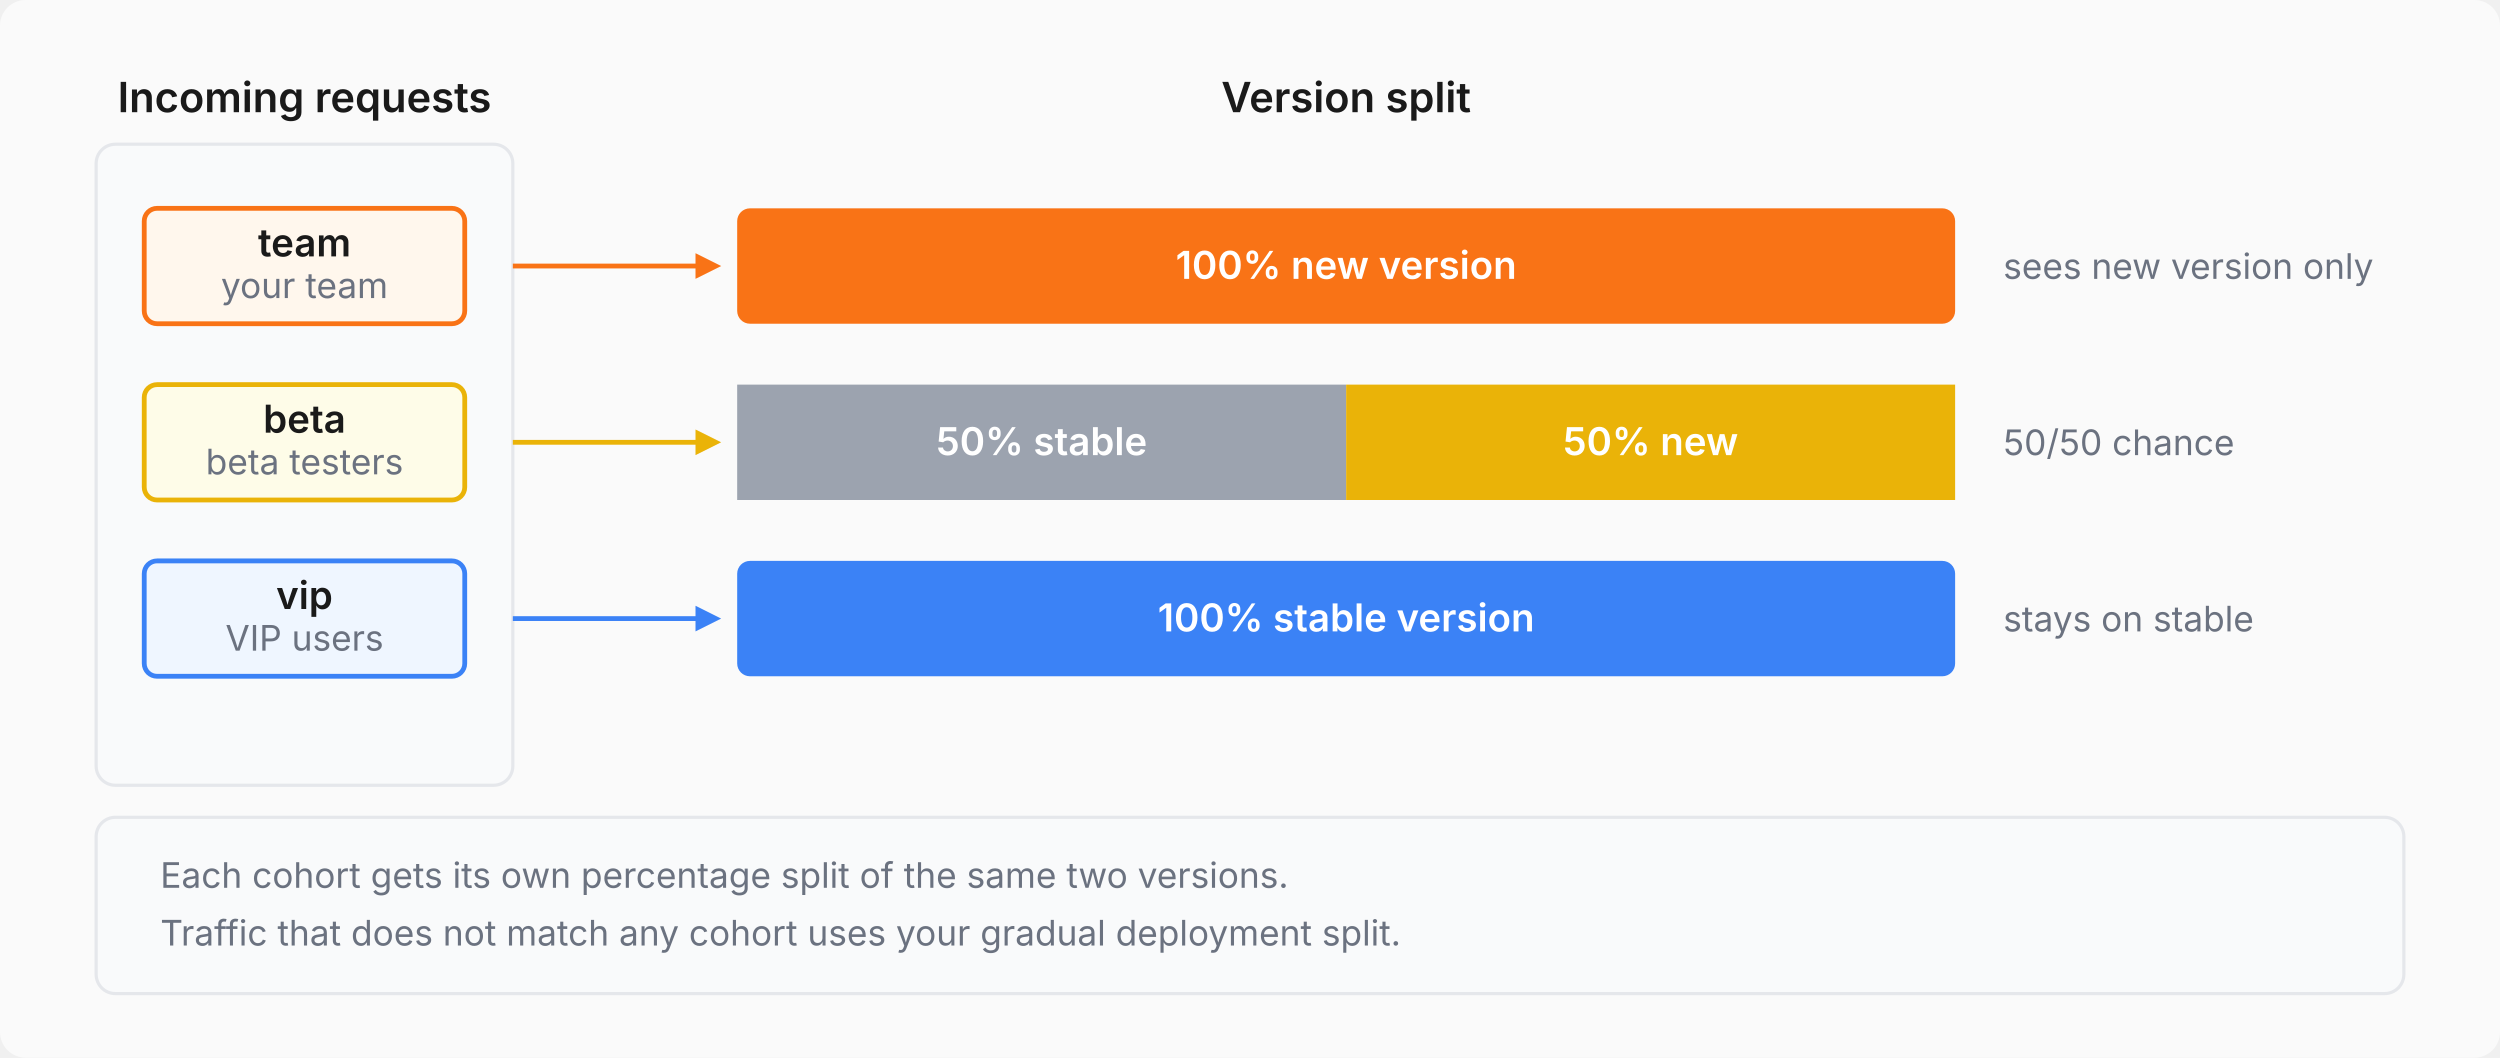
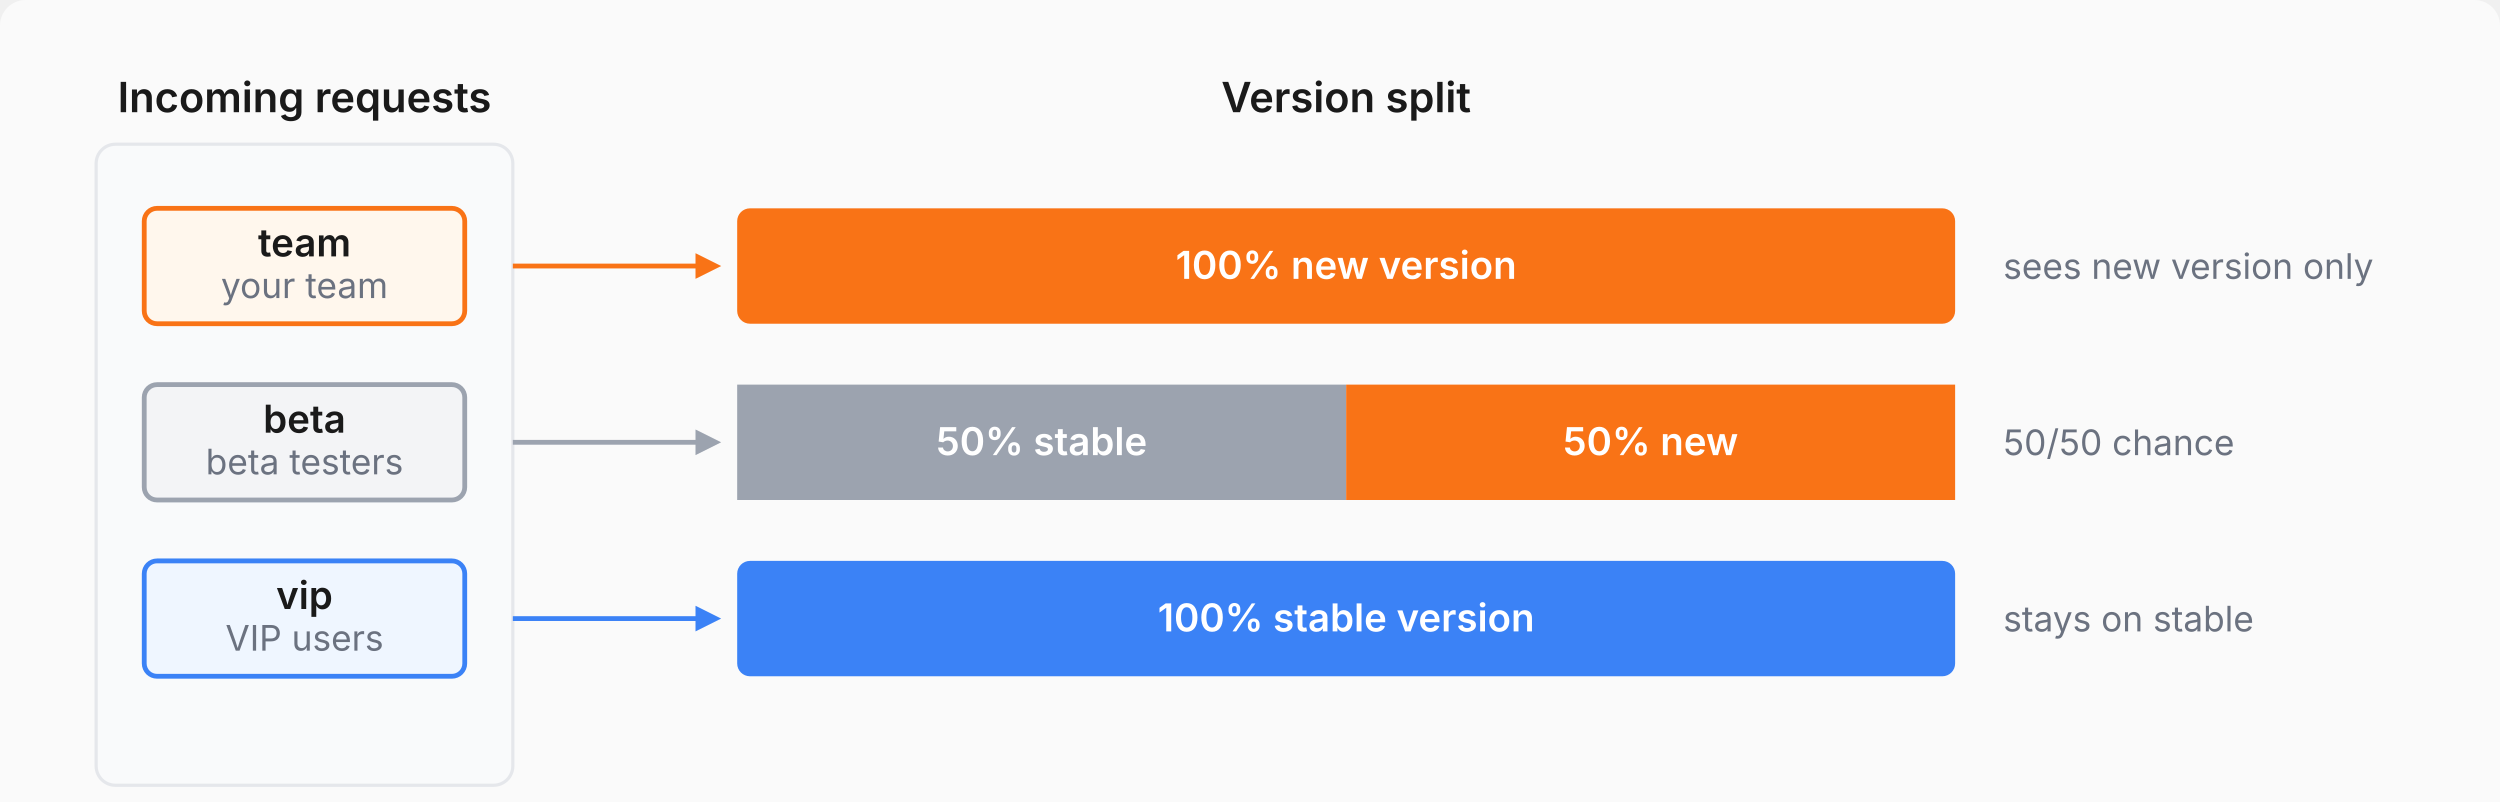
- <svg xmlns="http://www.w3.org/2000/svg" viewBox="0 0 780 330" fill="none">
+ <svg xmlns="http://www.w3.org/2000/svg" viewBox="0 0 780 250" fill="none">
  <style>
    text { font-family: -apple-system, BlinkMacSystemFont, 'Segoe UI', sans-serif; }
    .heading { font-size: 13px; font-weight: 600; fill: #1a1a1a; }
    .cohort-name { font-size: 12px; font-weight: 600; fill: #1a1a1a; }
    .version-label { font-size: 11px; fill: #6b7280; }
    .pct { font-size: 12px; font-weight: 600; fill: #fff; }
    .desc { font-size: 11px; fill: #6b7280; }
  </style>
  <rect width="780" height="330" fill="#fafafa" rx="8" />
  <rect x="30" y="45" width="130" height="200" rx="6" fill="#f9fafb" stroke="#e5e7eb" stroke-width="1" />
  <text x="95" y="35" text-anchor="middle" class="heading">Incoming requests</text>
  <rect x="45" y="65" width="100" height="36" rx="4" fill="#fff7ed" stroke="#f97316" stroke-width="1.5" />
  <text x="95" y="80" text-anchor="middle" class="cohort-name">team</text>
  <text x="95" y="93" text-anchor="middle" class="desc">your team</text>
-   <rect x="45" y="120" width="100" height="36" rx="4" fill="#fefce8" stroke="#eab308" stroke-width="1.5" />
+   <rect x="45" y="120" width="100" height="36" rx="4" fill="#f3f4f6" stroke="#9ca3af" stroke-width="1.5" />
  <text x="95" y="135" text-anchor="middle" class="cohort-name">beta</text>
  <text x="95" y="148" text-anchor="middle" class="desc">beta testers</text>
  <rect x="45" y="175" width="100" height="36" rx="4" fill="#eff6ff" stroke="#3b82f6" stroke-width="1.5" />
  <text x="95" y="190" text-anchor="middle" class="cohort-name">vip</text>
  <text x="95" y="203" text-anchor="middle" class="desc">VIP users</text>
  <text x="420" y="35" text-anchor="middle" class="heading">Version split</text>
  <line x1="160" y1="83" x2="220" y2="83" stroke="#f97316" stroke-width="1.5" />
  <polygon points="217,79 225,83 217,87" fill="#f97316" />
  <rect x="230" y="65" width="380" height="36" rx="4" fill="#f97316" />
  <text x="420" y="87" text-anchor="middle" class="pct">100% new version</text>
-   <line x1="160" y1="138" x2="220" y2="138" stroke="#eab308" stroke-width="1.5" />
-   <polygon points="217,134 225,138 217,142" fill="#eab308" />
+   <line x1="160" y1="138" x2="220" y2="138" stroke="#9ca3af" stroke-width="1.5" />
+   <polygon points="217,134 225,138 217,142" fill="#9ca3af" />
  <rect x="230" y="120" width="190" height="36" rx="4 0 0 4" fill="#9ca3af" />
  <text x="325" y="142" text-anchor="middle" class="pct">50% stable</text>
-   <rect x="420" y="120" width="190" height="36" rx="0 4 4 0" fill="#eab308" />
+   <rect x="420" y="120" width="190" height="36" rx="0 4 4 0" fill="#f97316" />
  <text x="515" y="142" text-anchor="middle" class="pct">50% new</text>
  <line x1="160" y1="193" x2="220" y2="193" stroke="#3b82f6" stroke-width="1.5" />
  <polygon points="217,189 225,193 217,197" fill="#3b82f6" />
  <rect x="230" y="175" width="380" height="36" rx="4" fill="#3b82f6" />
  <text x="420" y="197" text-anchor="middle" class="pct">100% stable version</text>
  <text x="625" y="87" class="desc">sees new version only</text>
  <text x="625" y="142" class="desc">50/50 chance</text>
  <text x="625" y="197" class="desc">stays on stable</text>
-   <rect x="30" y="255" width="720" height="55" rx="6" fill="#f9fafb" stroke="#e5e7eb" stroke-width="1" />
-   <text x="50" y="277" class="version-label">Each cohort gets its own percentage split of the same two versions.</text>
-   <text x="50" y="295" class="version-label">Traffic that does not match any cohort uses your gradual deployment split.</text>
</svg>
